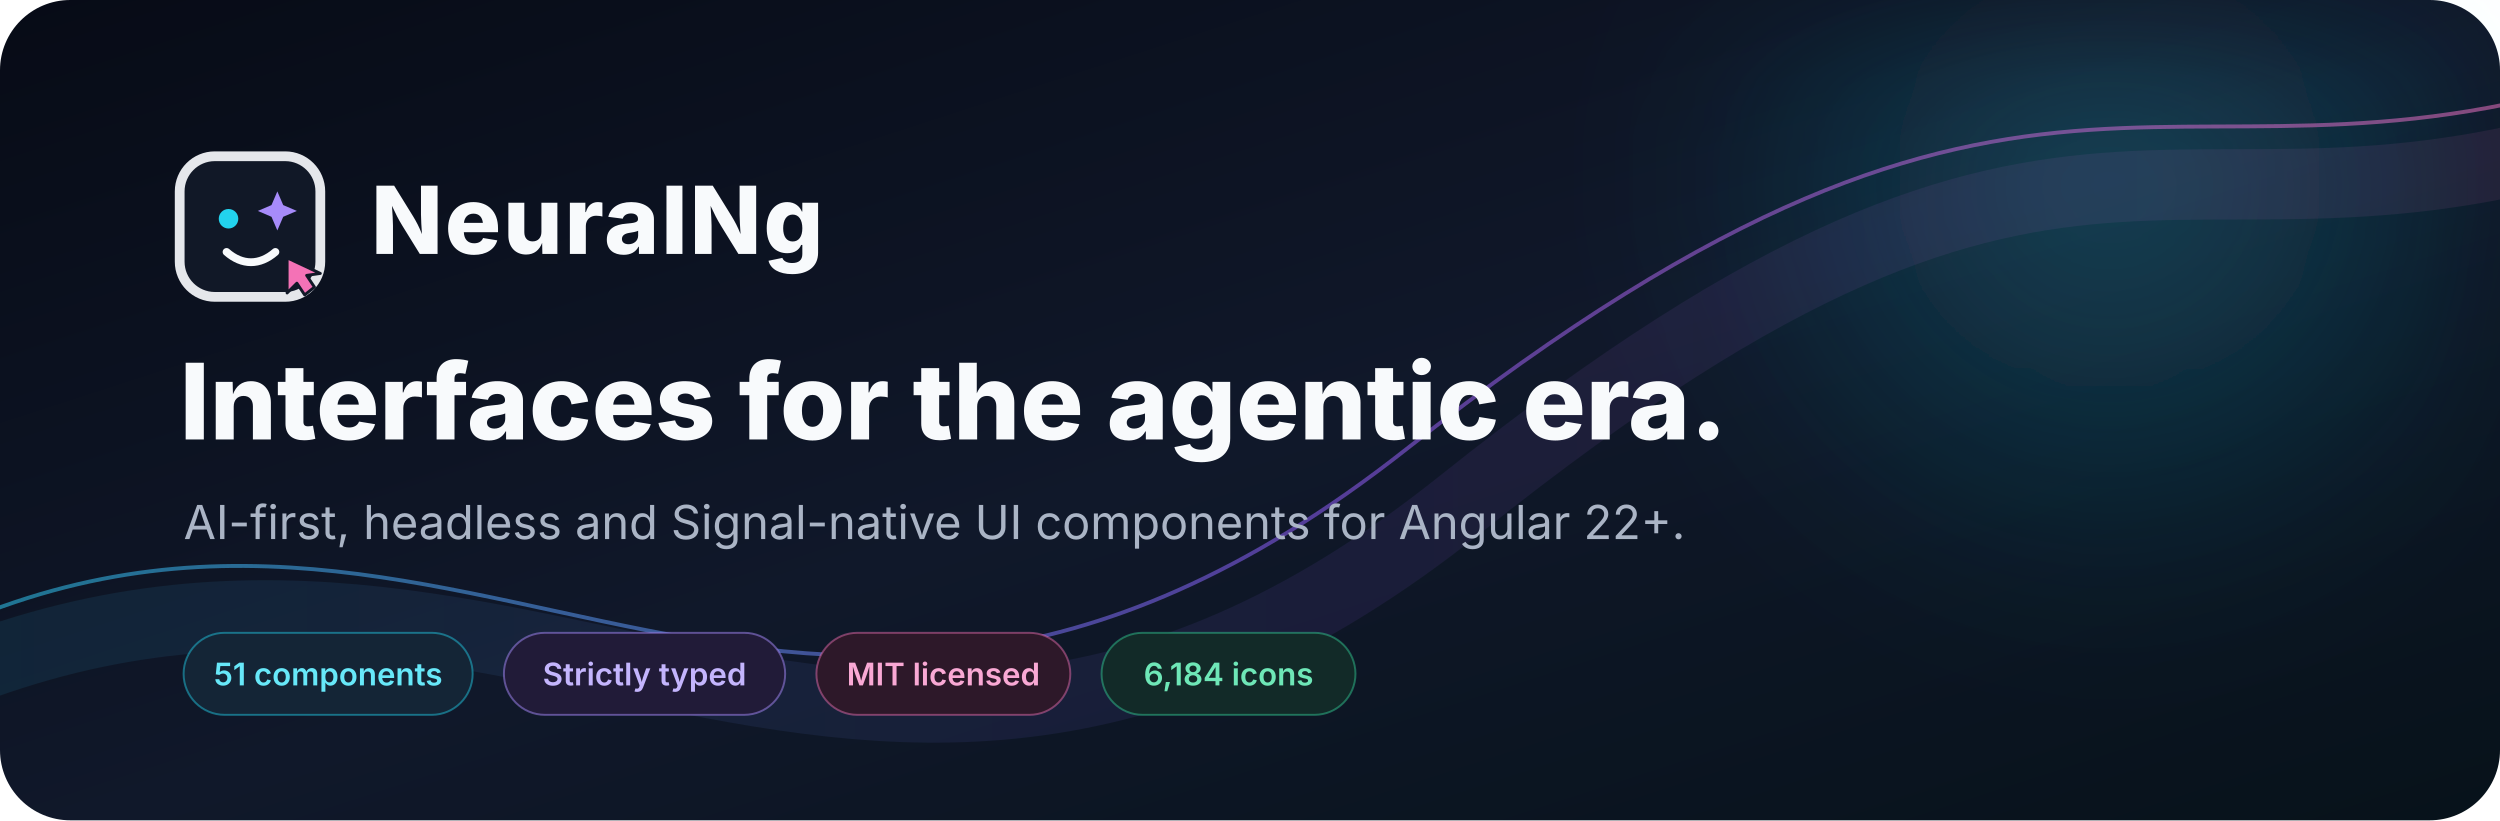
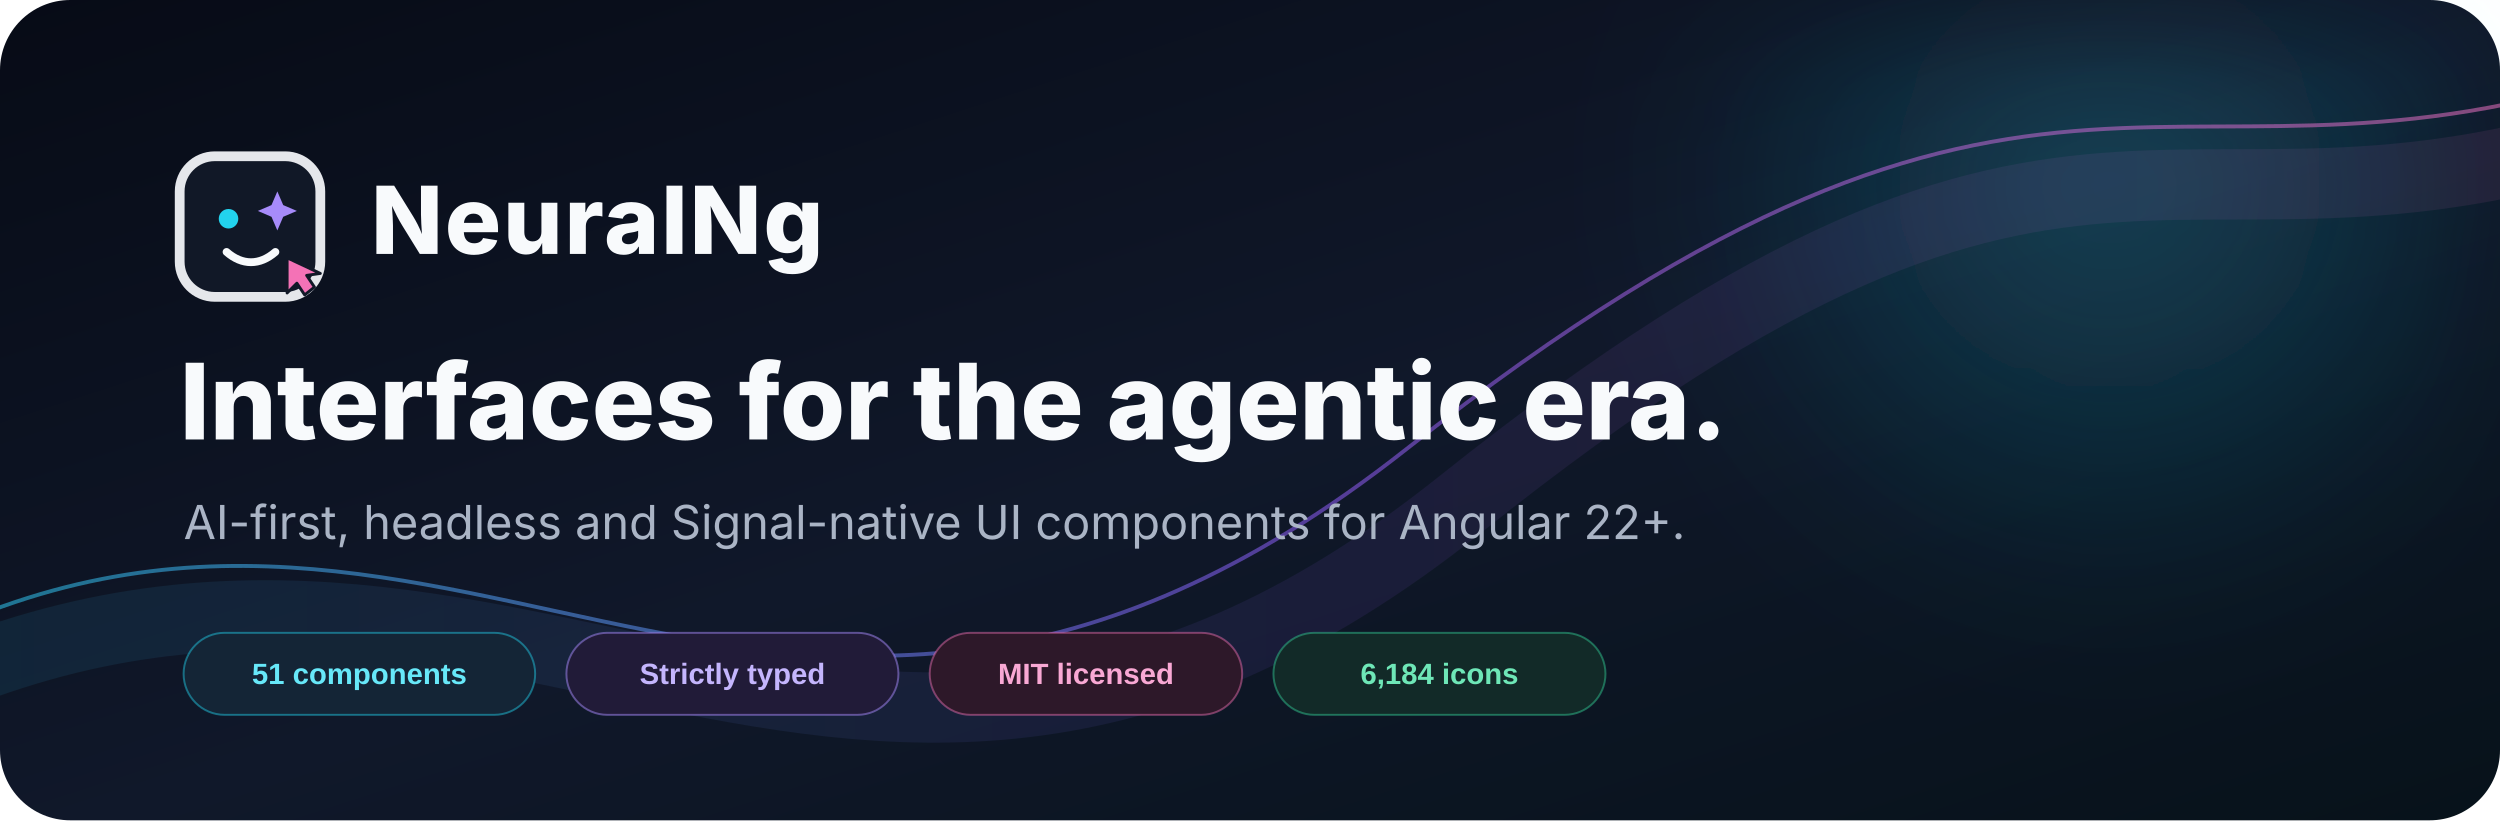
<svg xmlns="http://www.w3.org/2000/svg" width="1280" height="420" viewBox="0 0 1280 420" role="img" aria-labelledby="title desc">
  <defs>
    <linearGradient id="background" x1="0" y1="0" x2="1" y2="1">
      <stop offset="0" stop-color="#070b16" />
      <stop offset="0.52" stop-color="#10182a" />
      <stop offset="1" stop-color="#07121a" />
    </linearGradient>
    <linearGradient id="accent" x1="0" y1="0" x2="1" y2="0">
      <stop offset="0" stop-color="#22d3ee" />
      <stop offset="0.52" stop-color="#8b5cf6" />
      <stop offset="1" stop-color="#f472b6" />
    </linearGradient>
    <radialGradient id="glow" cx="50%" cy="50%" r="50%">
      <stop offset="0" stop-color="#22d3ee" stop-opacity=".24" />
      <stop offset="1" stop-color="#22d3ee" stop-opacity="0" />
    </radialGradient>
    <filter id="blur">
      <feGaussianBlur stdDeviation="42" />
    </filter>
  </defs>
  <rect width="1280" height="420" rx="36" fill="url(#background)" />
  <circle cx="1080" cy="90" r="230" fill="url(#glow)" filter="url(#blur)" />
  <path d="M-80 350C220 165 390 490 720 230S1110 120 1360 32" fill="none" stroke="url(#accent)" stroke-width="2" opacity=".55" />
  <path d="M-100 384C240 180 420 520 748 258S1110 154 1370 58" fill="none" stroke="url(#accent)" stroke-width="36" opacity=".09" />
  <g transform="translate(92 80)">
    <rect width="72" height="72" rx="18" fill="#111827" stroke="#e5e7eb" stroke-width="5" />
    <circle cx="25" cy="32" r="5" fill="#22d3ee" />
    <path d="m50 18 3 7 7 3-7 3-3 7-3-7-7-3 7-3z" fill="#a78bfa" />
    <path d="M24 49c8 7 17 7 25 0" fill="none" stroke="#f8fafc" stroke-width="4" stroke-linecap="round" />
    <path d="M55 52v18l5-5 4 6 5-4-4-6 7-1z" fill="#f472b6" stroke="#111827" stroke-width="1.5" stroke-linejoin="round" />
  </g>
  <text x="190" y="130" fill="#f8fafc" font-family="Inter,Segoe UI,Arial,sans-serif" font-size="48" font-weight="800" letter-spacing="1">NeuralNg</text>
  <text x="92" y="225" fill="#f8fafc" font-family="Inter,Segoe UI,Arial,sans-serif" font-size="54" font-weight="800">Interfaces for the agentic era.</text>
  <text x="94" y="276" fill="#aab4c5" font-family="Inter,Segoe UI,Arial,sans-serif" font-size="24">AI-first, headless and Signal-native UI components for Angular 22+.</text>
-   <g transform="translate(94 324)" font-family="Inter,Segoe UI,Arial,sans-serif" font-size="16" font-weight="600" text-anchor="middle" dominant-baseline="middle">
-     <rect width="148" height="42" rx="21" fill="#142536" stroke="#22d3ee" stroke-opacity=".45" />
-     <text x="74" y="21" fill="#67e8f9">51 components</text>
-     <rect x="164" width="144" height="42" rx="21" fill="#211b38" stroke="#a78bfa" stroke-opacity=".5" />
-     <text x="236" y="21" fill="#c4b5fd">Strictly typed</text>
-     <rect x="324" width="130" height="42" rx="21" fill="#2d1829" stroke="#f472b6" stroke-opacity=".45" />
-     <text x="389" y="21" fill="#f9a8d4">MIT licensed</text>
-     <rect x="470" width="130" height="42" rx="21" fill="#122a28" stroke="#34d399" stroke-opacity=".45" />
-     <text x="535" y="21" fill="#6ee7b7">6,184 icons</text>
+   <g transform="translate(94 324)" font-family="Arial,sans-serif" font-size="15" font-weight="600" text-anchor="middle" dominant-baseline="central">
+     <rect width="180" height="42" rx="21" fill="#142536" stroke="#22d3ee" stroke-opacity=".45" />
+     <text x="90" y="21" fill="#67e8f9">51 components</text>
+     <rect x="196" width="170" height="42" rx="21" fill="#211b38" stroke="#a78bfa" stroke-opacity=".5" />
+     <text x="281" y="21" fill="#c4b5fd">Strictly typed</text>
+     <rect x="382" width="160" height="42" rx="21" fill="#2d1829" stroke="#f472b6" stroke-opacity=".45" />
+     <text x="462" y="21" fill="#f9a8d4">MIT licensed</text>
+     <rect x="558" width="170" height="42" rx="21" fill="#122a28" stroke="#34d399" stroke-opacity=".45" />
+     <text x="643" y="21" fill="#6ee7b7">6,184 icons</text>
  </g>
</svg>
